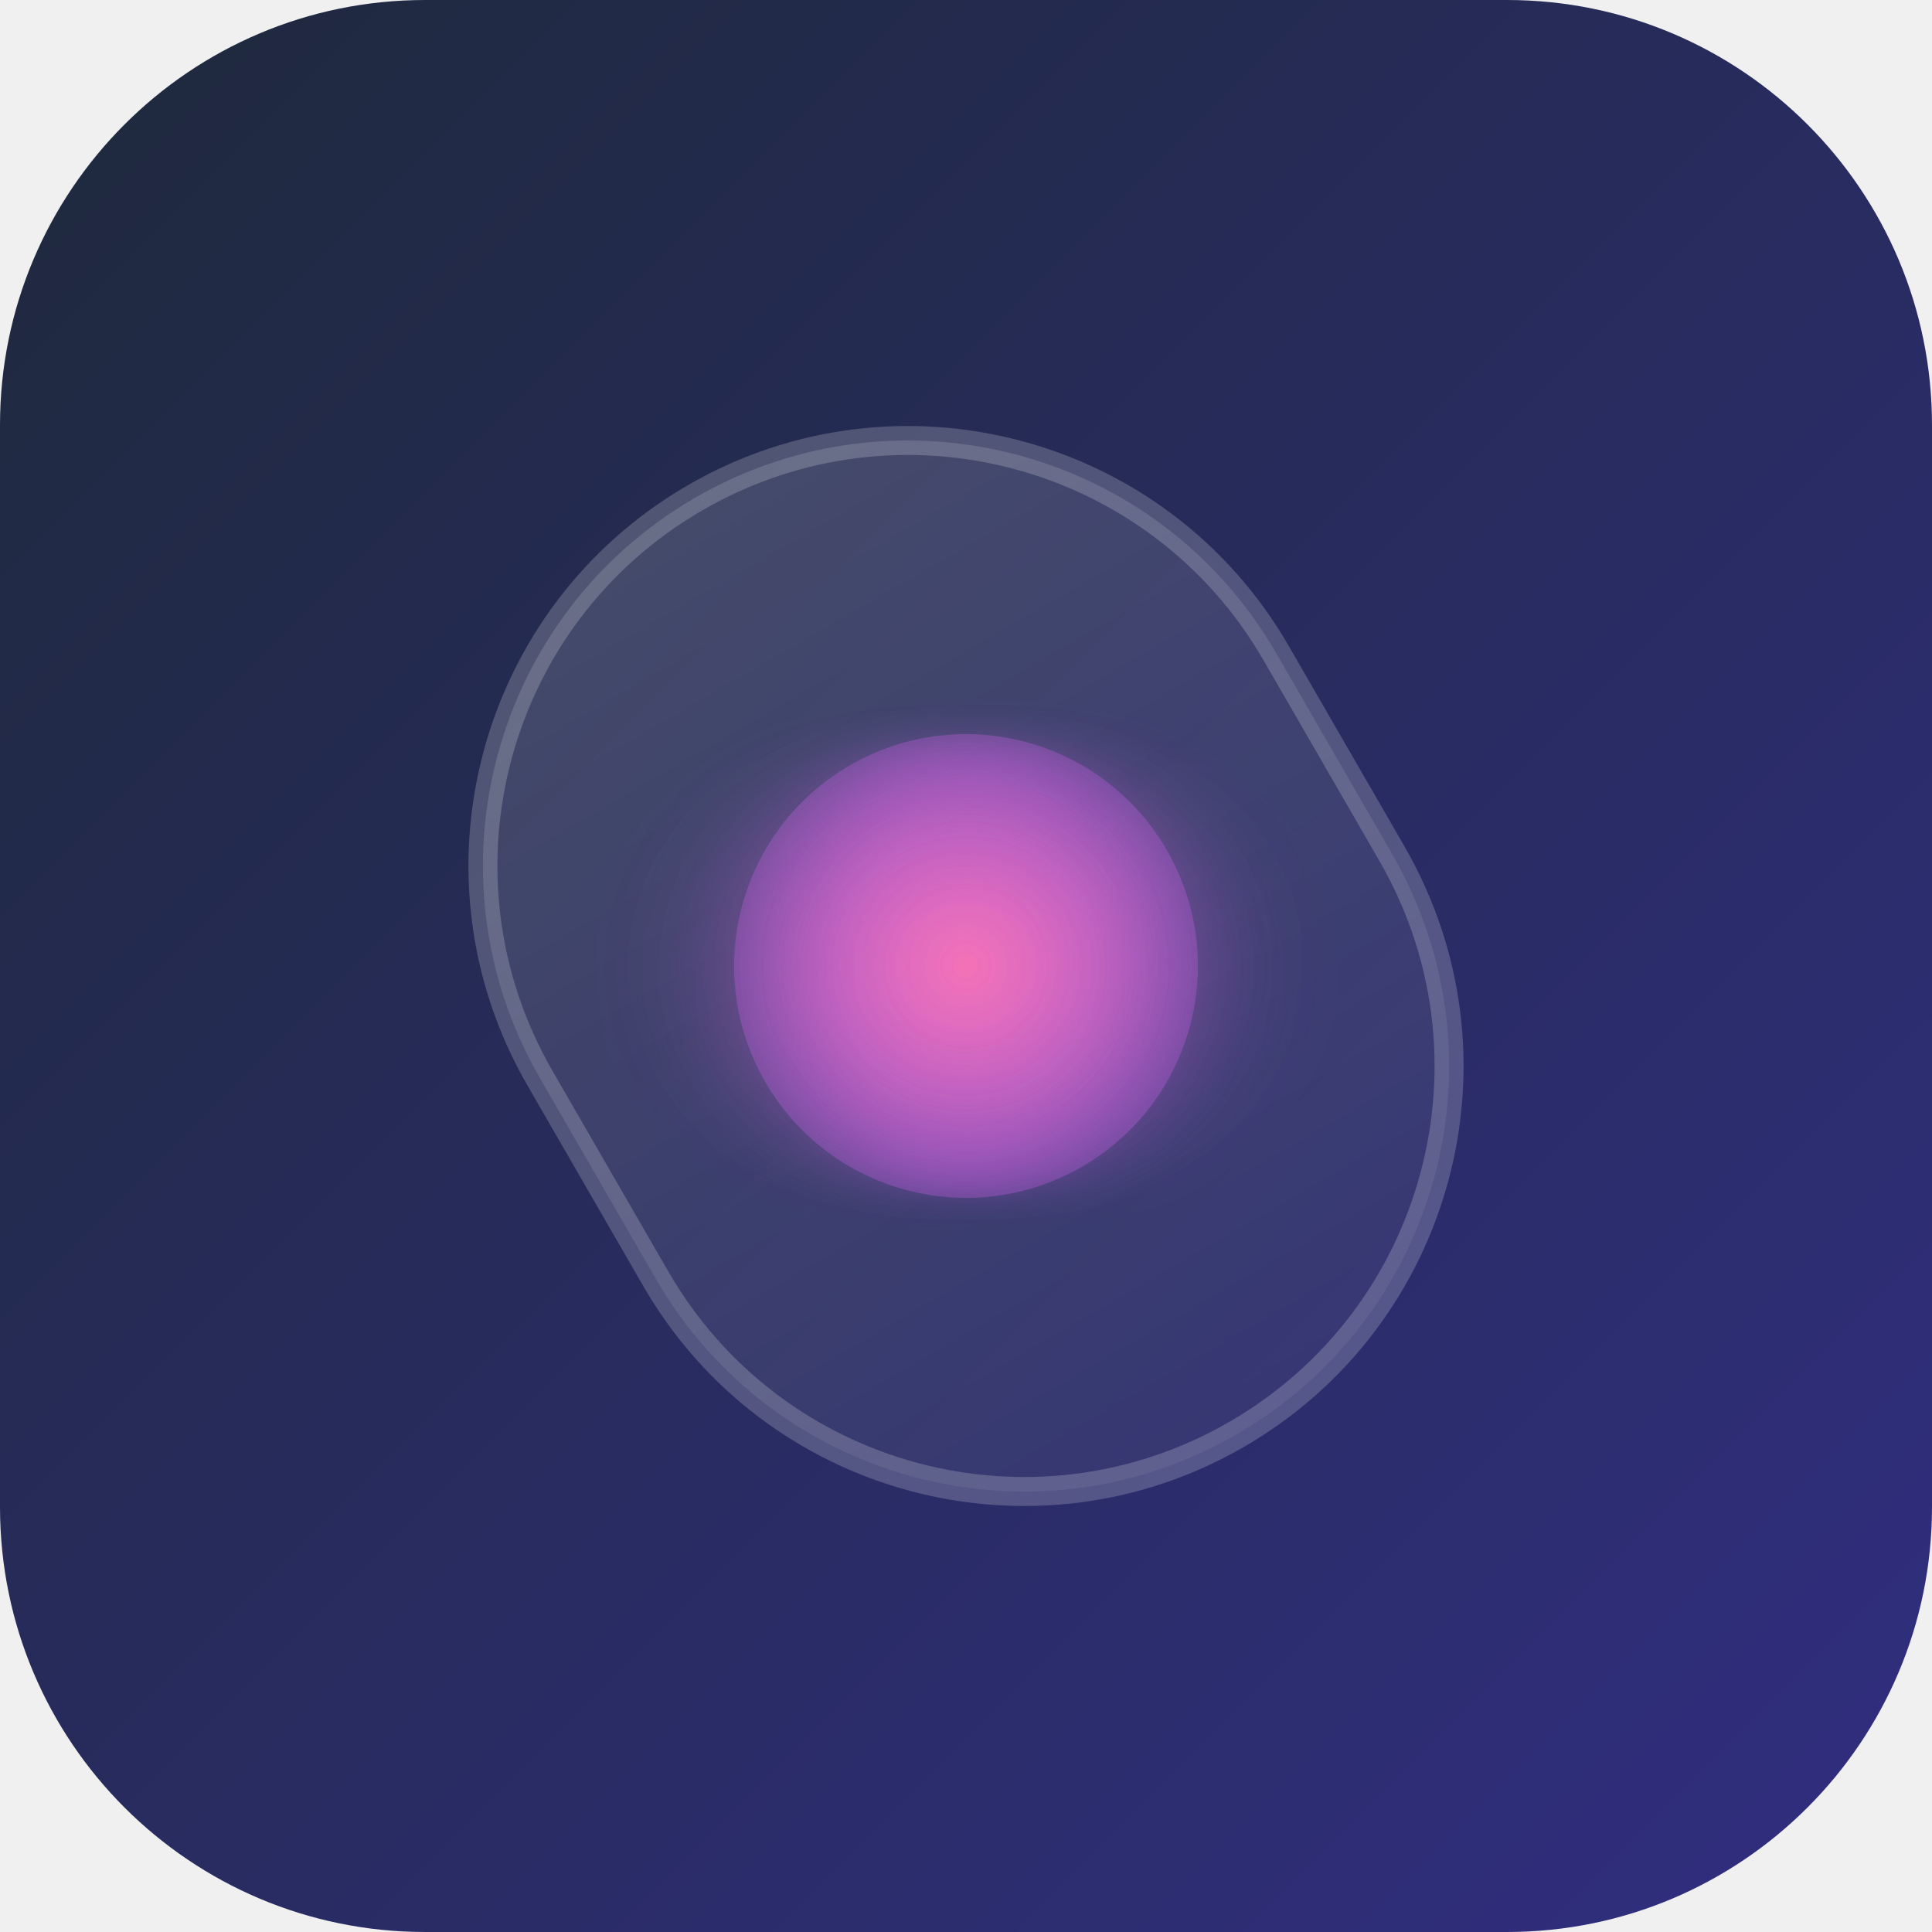
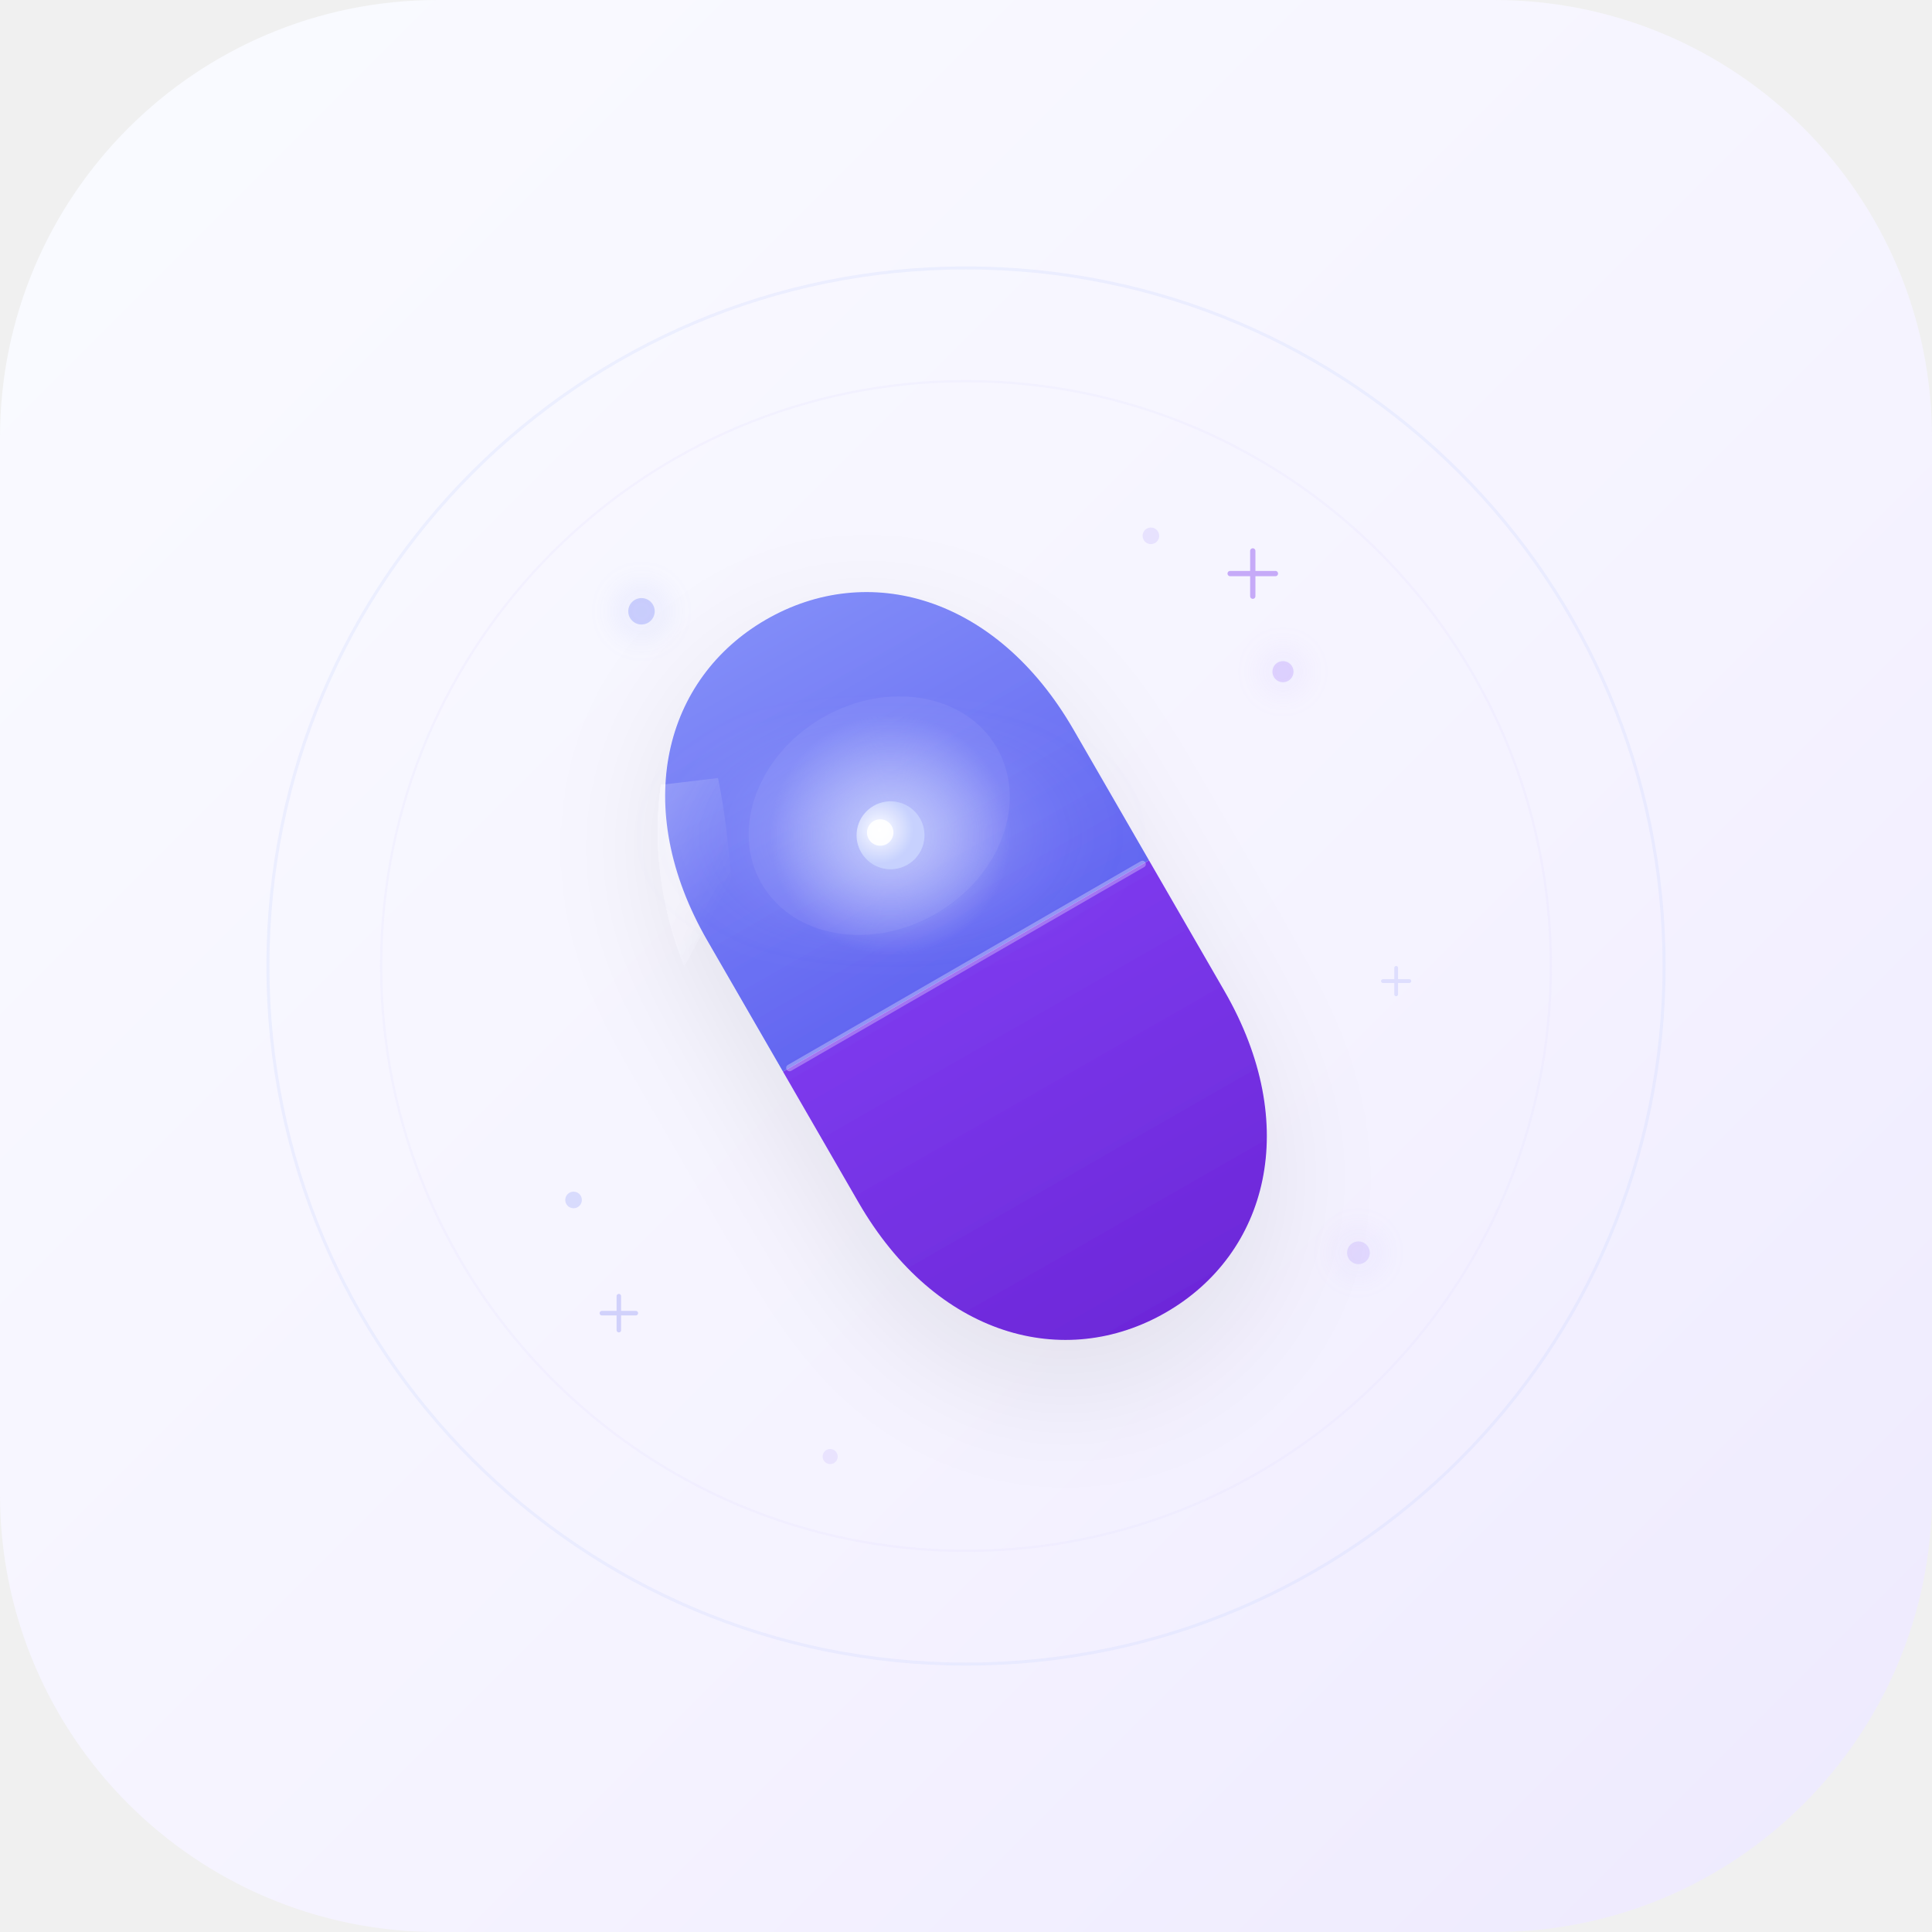
- <svg xmlns="http://www.w3.org/2000/svg" width="512" height="512" viewBox="0 0 100 100" fill="none">
+ <svg xmlns="http://www.w3.org/2000/svg" width="512" height="512" viewBox="0 0 512 512" fill="none">
  <defs>
-     <linearGradient id="bg-grad" x1="0" y1="0" x2="100" y2="100" gradientUnits="userSpaceOnUse">
-       <stop stop-color="#1e293b" />
-       <stop offset="1" stop-color="#312e81" />
+     <linearGradient id="bg" x1="0" y1="0" x2="512" y2="512" gradientUnits="userSpaceOnUse">
+       <stop stop-color="#FAFBFF" />
+       <stop offset="0.6" stop-color="#F5F3FF" />
+       <stop offset="1" stop-color="#EDE9FE" />
    </linearGradient>
-     <linearGradient id="capsule-grad" x1="50" y1="20" x2="50" y2="80" gradientUnits="userSpaceOnUse">
-       <stop stop-color="rgba(255,255,255,0.15)" />
-       <stop offset="1" stop-color="rgba(255,255,255,0.05)" />
+     <linearGradient id="capTop" x1="0" y1="0" x2="0" y2="1" gradientUnits="objectBoundingBox">
+       <stop stop-color="#818CF8" />
+       <stop offset="1" stop-color="#6366F1" />
    </linearGradient>
-     <radialGradient id="orb-grad" cx="0" cy="0" r="1" gradientUnits="userSpaceOnUse" gradientTransform="translate(50 50) rotate(90) scale(18)">
-       <stop stop-color="#f472b6" />
-       <stop offset="1" stop-color="#a855f7" stop-opacity="0" />
+     <linearGradient id="capBottom" x1="0" y1="0" x2="0" y2="1" gradientUnits="objectBoundingBox">
+       <stop stop-color="#7C3AED" />
+       <stop offset="1" stop-color="#6D28D9" />
+     </linearGradient>
+     <linearGradient id="shine" x1="0" y1="0" x2="0.3" y2="1" gradientUnits="objectBoundingBox">
+       <stop stop-color="#FFF" stop-opacity="0.5" />
+       <stop offset="0.6" stop-color="#FFF" stop-opacity="0" />
+     </linearGradient>
+     <radialGradient id="orbGlow" cx="50%" cy="50%" r="50%">
+       <stop stop-color="#E0E7FF" stop-opacity="0.6" />
+       <stop offset="1" stop-color="#E0E7FF" stop-opacity="0" />
    </radialGradient>
-     <filter id="glow">
-       <feGaussianBlur stdDeviation="2.5" result="coloredBlur" />
+     <radialGradient id="coreLight" cx="40%" cy="35%" r="50%">
+       <stop stop-color="#FFF" />
+       <stop offset="1" stop-color="#C7D2FE" />
+     </radialGradient>
+     <filter id="dropShadow" x="-15%" y="-5%" width="130%" height="135%">
+       <feGaussianBlur in="SourceAlpha" stdDeviation="16" />
+       <feOffset dx="0" dy="12" />
+       <feComponentTransfer>
+         <feFuncA type="linear" slope="0.08" />
+       </feComponentTransfer>
      <feMerge>
-         <feMergeNode in="coloredBlur" />
+         <feMergeNode />
        <feMergeNode in="SourceGraphic" />
      </feMerge>
    </filter>
+     <filter id="glow" x="-80%" y="-80%" width="260%" height="260%">
+       <feGaussianBlur stdDeviation="14" result="b" />
+       <feMerge>
+         <feMergeNode in="b" />
+         <feMergeNode in="SourceGraphic" />
+       </feMerge>
+     </filter>
+     <filter id="dotGlow" x="-200%" y="-200%" width="500%" height="500%">
+       <feGaussianBlur stdDeviation="3" />
+     </filter>
  </defs>
-   <rect width="100" height="100" rx="22" fill="url(#bg-grad)" />
-   <g transform="rotate(-30 50 50)">
-     <path d="M 50,22 C 37.849,22 28,31.849 28,44 L 28,56 C 28,68.151 37.849,78 50,78 C 62.151,78 72,68.151 72,56 L 72,44 C 72,31.849 62.151,22 50,22 Z" fill="url(#capsule-grad)" stroke="rgba(255,255,255,0.2)" stroke-width="1.5" />
-     <ellipse cx="50" cy="50" rx="12" ry="12" fill="url(#orb-grad)" filter="url(#glow)" />
+   <rect width="512" height="512" rx="116" fill="url(#bg)" />
+   <circle cx="256" cy="256" r="185" stroke="#C7D2FE" stroke-width="0.8" fill="none" opacity="0.25" />
+   <circle cx="256" cy="256" r="155" stroke="#DDD6FE" stroke-width="0.6" fill="none" opacity="0.18" />
+   <g filter="url(#dropShadow)">
+     <g transform="translate(256,256) rotate(-30) translate(-256,-256)">
+       <path d="         M 200,256         L 200,216         C 200,174.9 224.9,150 256,150         C 287.1,150 312,174.9 312,216         L 312,256         Z       " fill="url(#capTop)" />
+       <path d="         M 200,256         L 200,296         C 200,337.1 224.9,362 256,362         C 287.1,362 312,337.1 312,296         L 312,256         Z       " fill="url(#capBottom)" />
+       <line x1="202" y1="256" x2="310" y2="256" stroke="rgba(255,255,255,0.3)" stroke-width="1.8" stroke-linecap="round" />
+       <path d="         M 210,174         C 196,192 190,214 190,236         L 190,244         C 206,222 218,198 224,180         Z       " fill="url(#shine)" opacity="0.55" />
+       <ellipse cx="256" cy="210" rx="36" ry="30" fill="white" opacity="0.06" />
+     </g>
+   </g>
+   <g transform="rotate(-30 256 256)">
+     <circle cx="256" cy="216" r="32" fill="url(#orbGlow)" filter="url(#glow)" />
+   </g>
+   <g transform="rotate(-30 256 256)">
+     <circle cx="256" cy="216" r="9" fill="url(#coreLight)" opacity="0.95" />
+     <circle cx="254" cy="214" r="3.5" fill="white" opacity="0.9" />
+   </g>
+   <circle cx="170" cy="162" r="3.5" fill="#818CF8" opacity="0.35" />
+   <circle cx="170" cy="162" r="8" fill="#818CF8" opacity="0.08" filter="url(#dotGlow)" />
+   <circle cx="340" cy="178" r="2.8" fill="#A78BFA" opacity="0.3" />
+   <circle cx="340" cy="178" r="7" fill="#A78BFA" opacity="0.06" filter="url(#dotGlow)" />
+   <circle cx="152" cy="318" r="2.2" fill="#818CF8" opacity="0.25" />
+   <circle cx="360" cy="332" r="3" fill="#A78BFA" opacity="0.22" />
+   <circle cx="360" cy="332" r="7" fill="#A78BFA" opacity="0.06" filter="url(#dotGlow)" />
+   <circle cx="220" cy="386" r="2" fill="#C4B5FD" opacity="0.25" />
+   <circle cx="305" cy="142" r="2.2" fill="#C4B5FD" opacity="0.3" />
+   <g transform="translate(332 152)" opacity="0.4">
+     <line x1="0" y1="-6" x2="0" y2="6" stroke="#7C3AED" stroke-width="1.4" stroke-linecap="round" />
+     <line x1="-6" y1="0" x2="6" y2="0" stroke="#7C3AED" stroke-width="1.4" stroke-linecap="round" />
+   </g>
+   <g transform="translate(164 348)" opacity="0.25">
+     <line x1="0" y1="-4.5" x2="0" y2="4.5" stroke="#6366F1" stroke-width="1.2" stroke-linecap="round" />
+     <line x1="-4.5" y1="0" x2="4.5" y2="0" stroke="#6366F1" stroke-width="1.2" stroke-linecap="round" />
+   </g>
+   <g transform="translate(370 260)" opacity="0.2">
+     <line x1="0" y1="-3.5" x2="0" y2="3.5" stroke="#818CF8" stroke-width="1" stroke-linecap="round" />
+     <line x1="-3.5" y1="0" x2="3.5" y2="0" stroke="#818CF8" stroke-width="1" stroke-linecap="round" />
  </g>
</svg>
